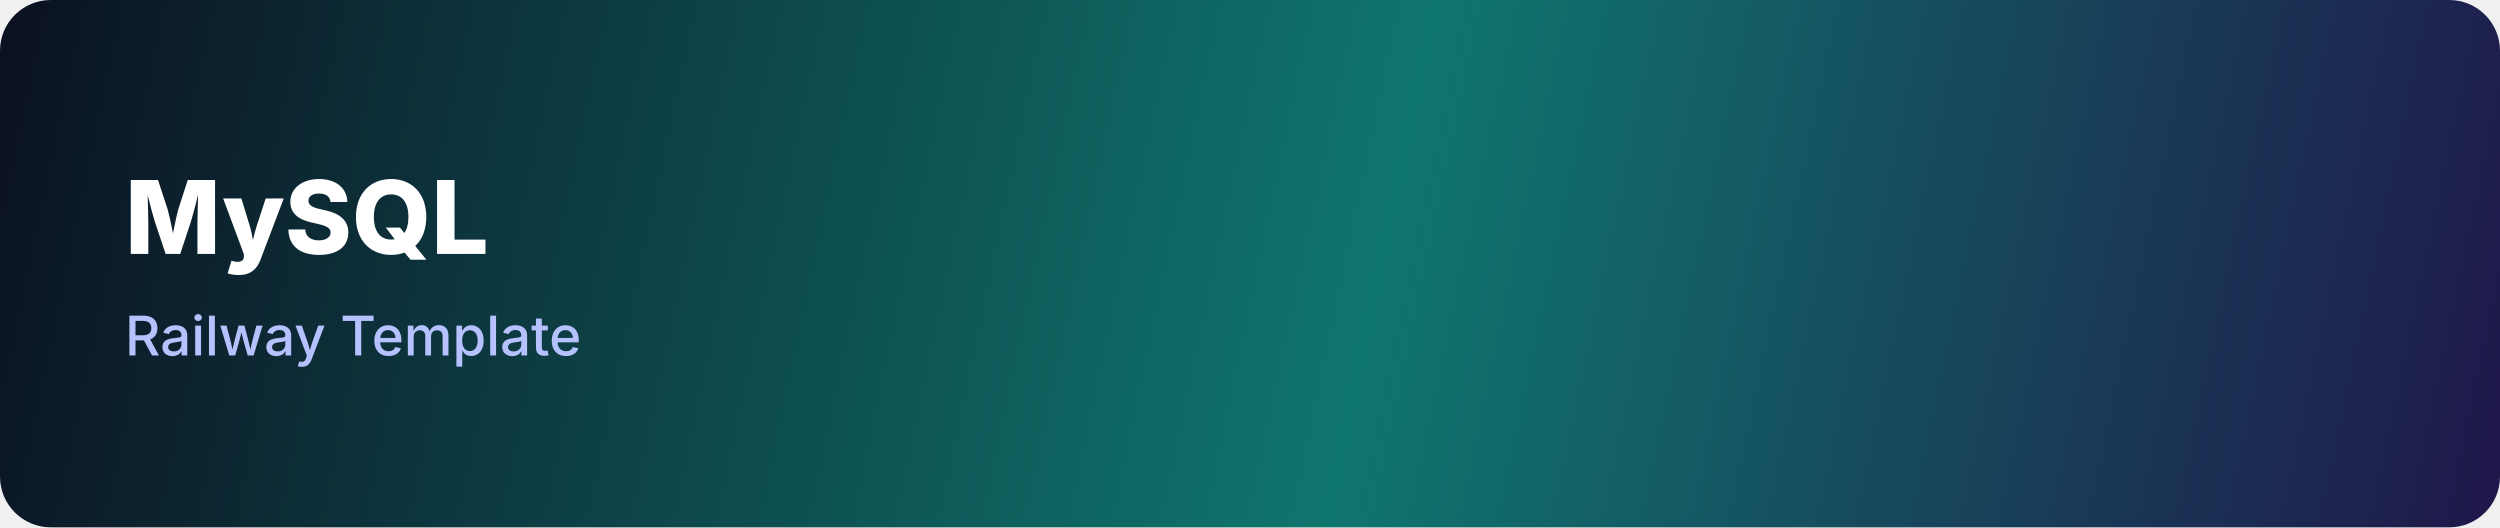
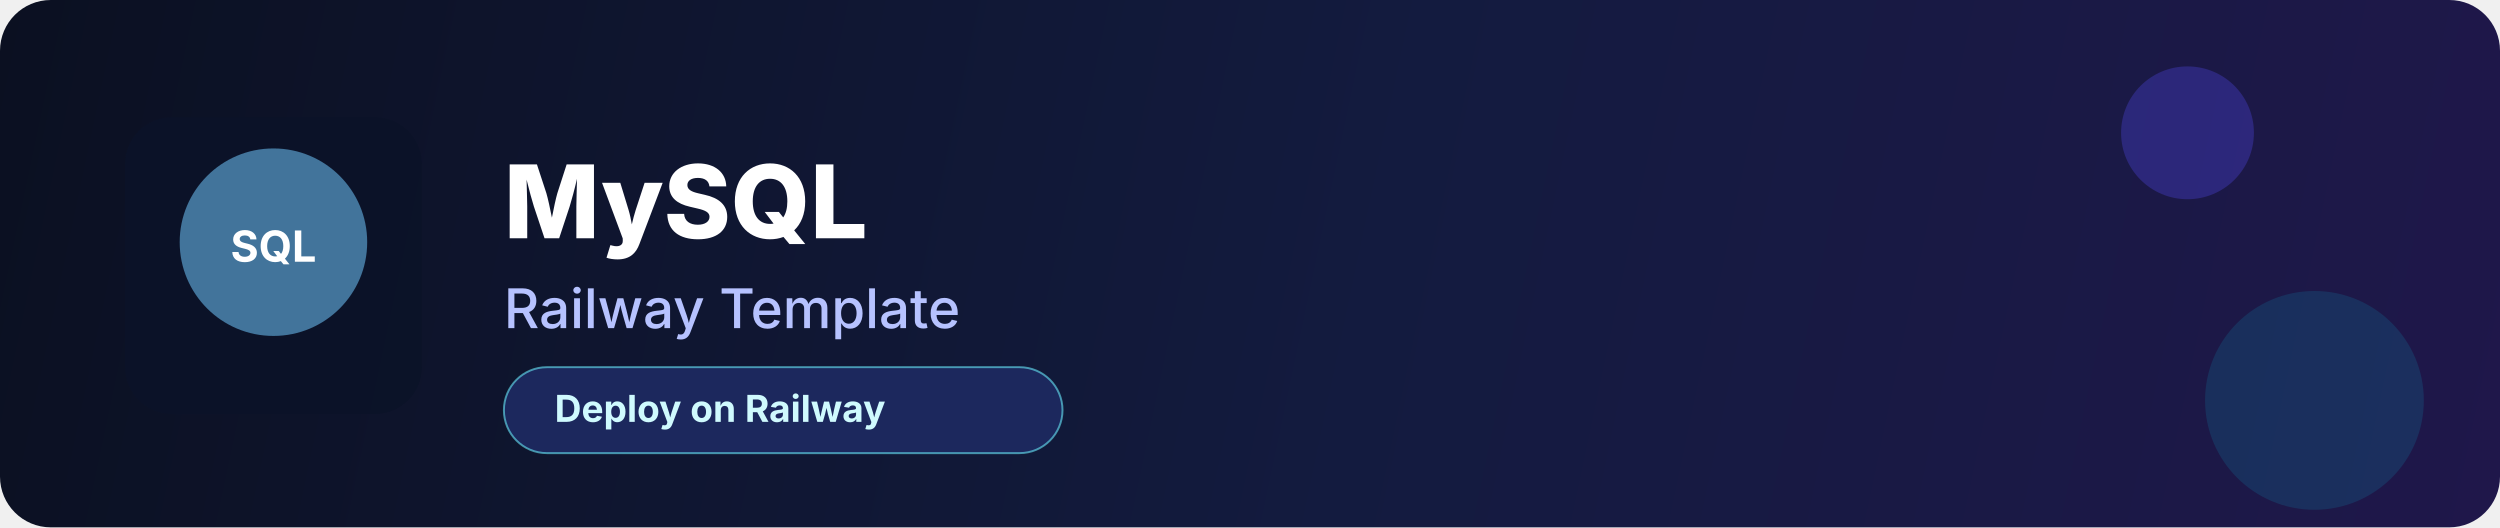
- <svg xmlns="http://www.w3.org/2000/svg" width="1280" height="270" viewBox="0 0 1280 270" fill="none" role="img" aria-labelledby="title">
+ <svg xmlns="http://www.w3.org/2000/svg" width="1280" height="270" viewBox="0 0 1280 270" fill="none" role="img" aria-labelledby="title desc">
  <defs>
    <linearGradient id="bg" x1="0" y1="0" x2="1280" y2="270" gradientUnits="userSpaceOnUse">
      <stop stop-color="#0B1021" />
-       <stop offset="0.55" stop-color="#0f766e" />
+       <stop offset="0.55" stop-color="#131B3F" />
      <stop offset="1" stop-color="#1F174A" />
    </linearGradient>
  </defs>
  <rect width="1280" height="270" rx="26" fill="url(#bg)" />
-   <text x="64" y="130" fill="#FFFFFF" font-family="Inter,Segoe UI,Roboto,Helvetica,Arial,sans-serif" font-size="52" font-weight="800">MySQL</text>
-   <text x="64" y="182" fill="#B6C2FF" font-family="Inter,Segoe UI,Roboto,Helvetica,Arial,sans-serif" font-size="28" font-weight="500">Railway Template</text>
+   <circle cx="1120" cy="68" r="34" fill="#4F46E5" opacity="0.33" />
+   <circle cx="1185" cy="205" r="56" fill="#06B6D4" opacity="0.15" />
+   <rect x="64" y="60" width="152" height="152" rx="24" fill="#0B1228" opacity="0.92" />
+   <circle cx="140" cy="124" r="48" fill="#4479A1" opacity="0.95" />
+   <text x="140" y="134" text-anchor="middle" fill="#FFFFFF" font-family="Inter,Segoe UI,Roboto,Helvetica,Arial,sans-serif" font-size="22" font-weight="700">SQL</text>
+   <text x="258" y="122" fill="#FFFFFF" font-family="Inter,Segoe UI,Roboto,Helvetica,Arial,sans-serif" font-size="52" font-weight="800">MySQL</text>
+   <text x="258" y="168" fill="#B6C2FF" font-family="Inter,Segoe UI,Roboto,Helvetica,Arial,sans-serif" font-size="28" font-weight="500">Railway Template</text>
+   <rect x="258" y="188" width="286" height="44" rx="22" fill="#1C285D" stroke="#67E8F9" stroke-opacity="0.6" />
+   <text x="284" y="216" fill="#CFFAFE" font-family="Inter,Segoe UI,Roboto,Helvetica,Arial,sans-serif" font-size="19" font-weight="700">Deploy on Railway</text>
</svg>
